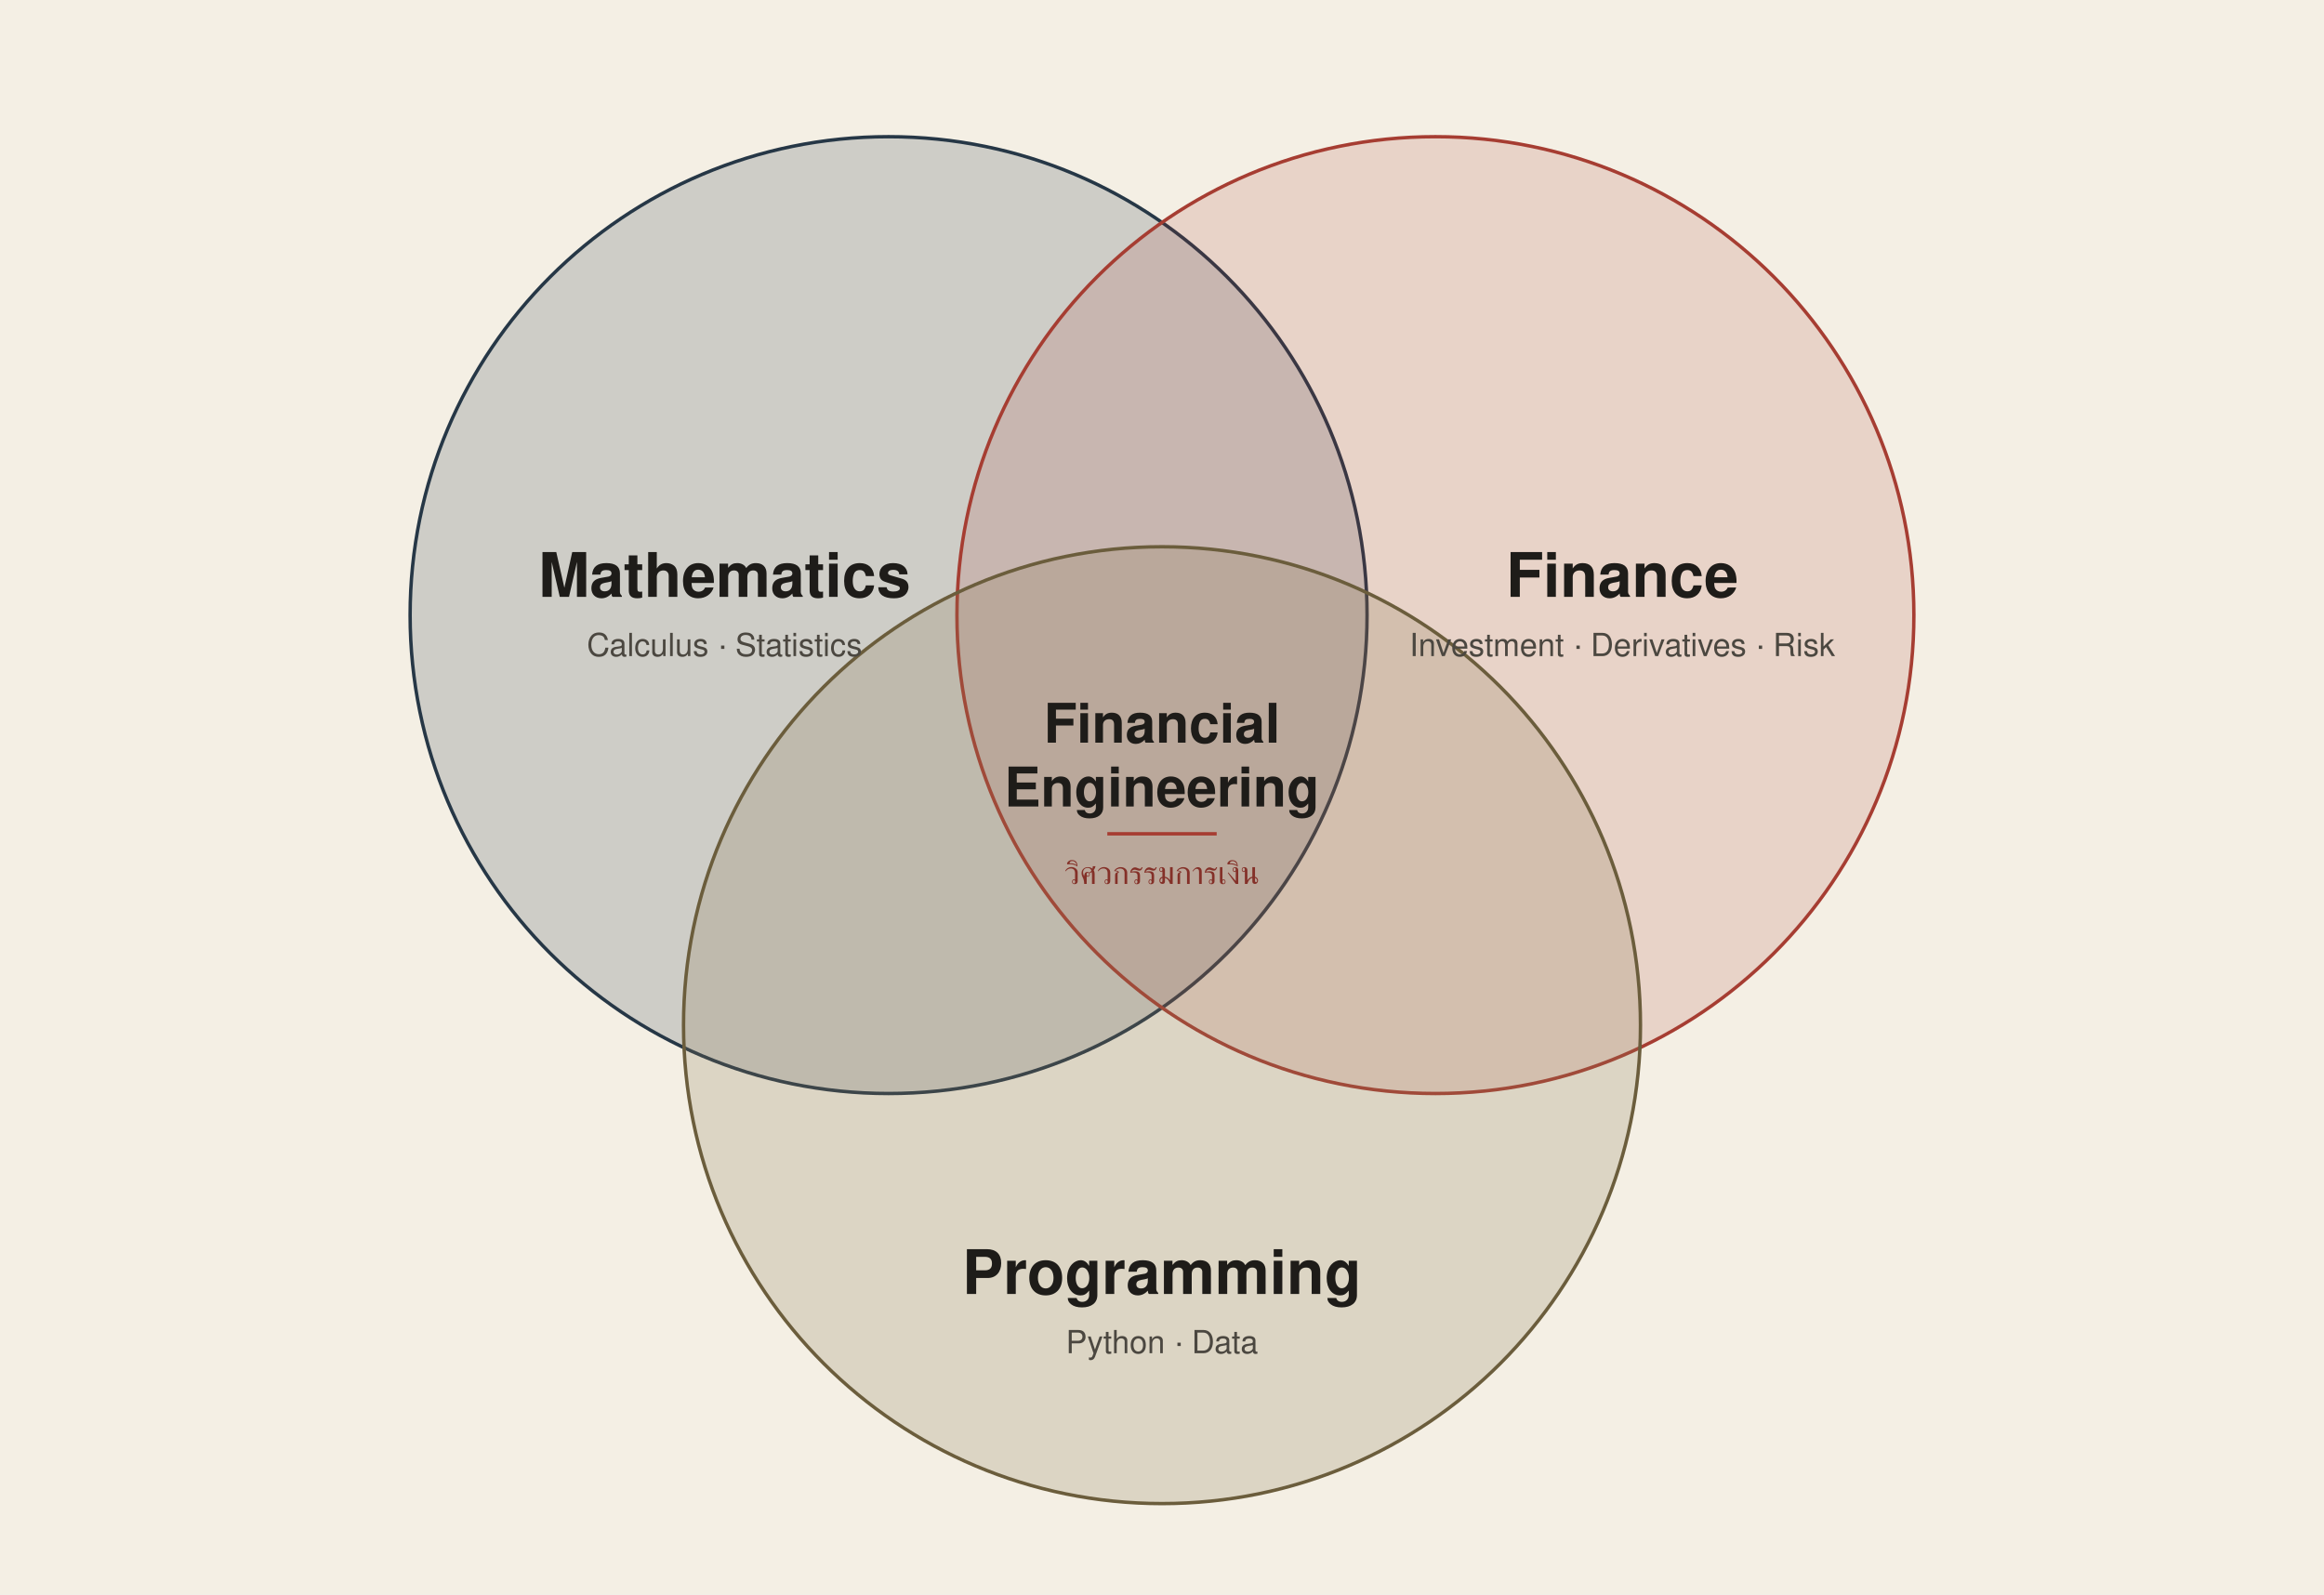
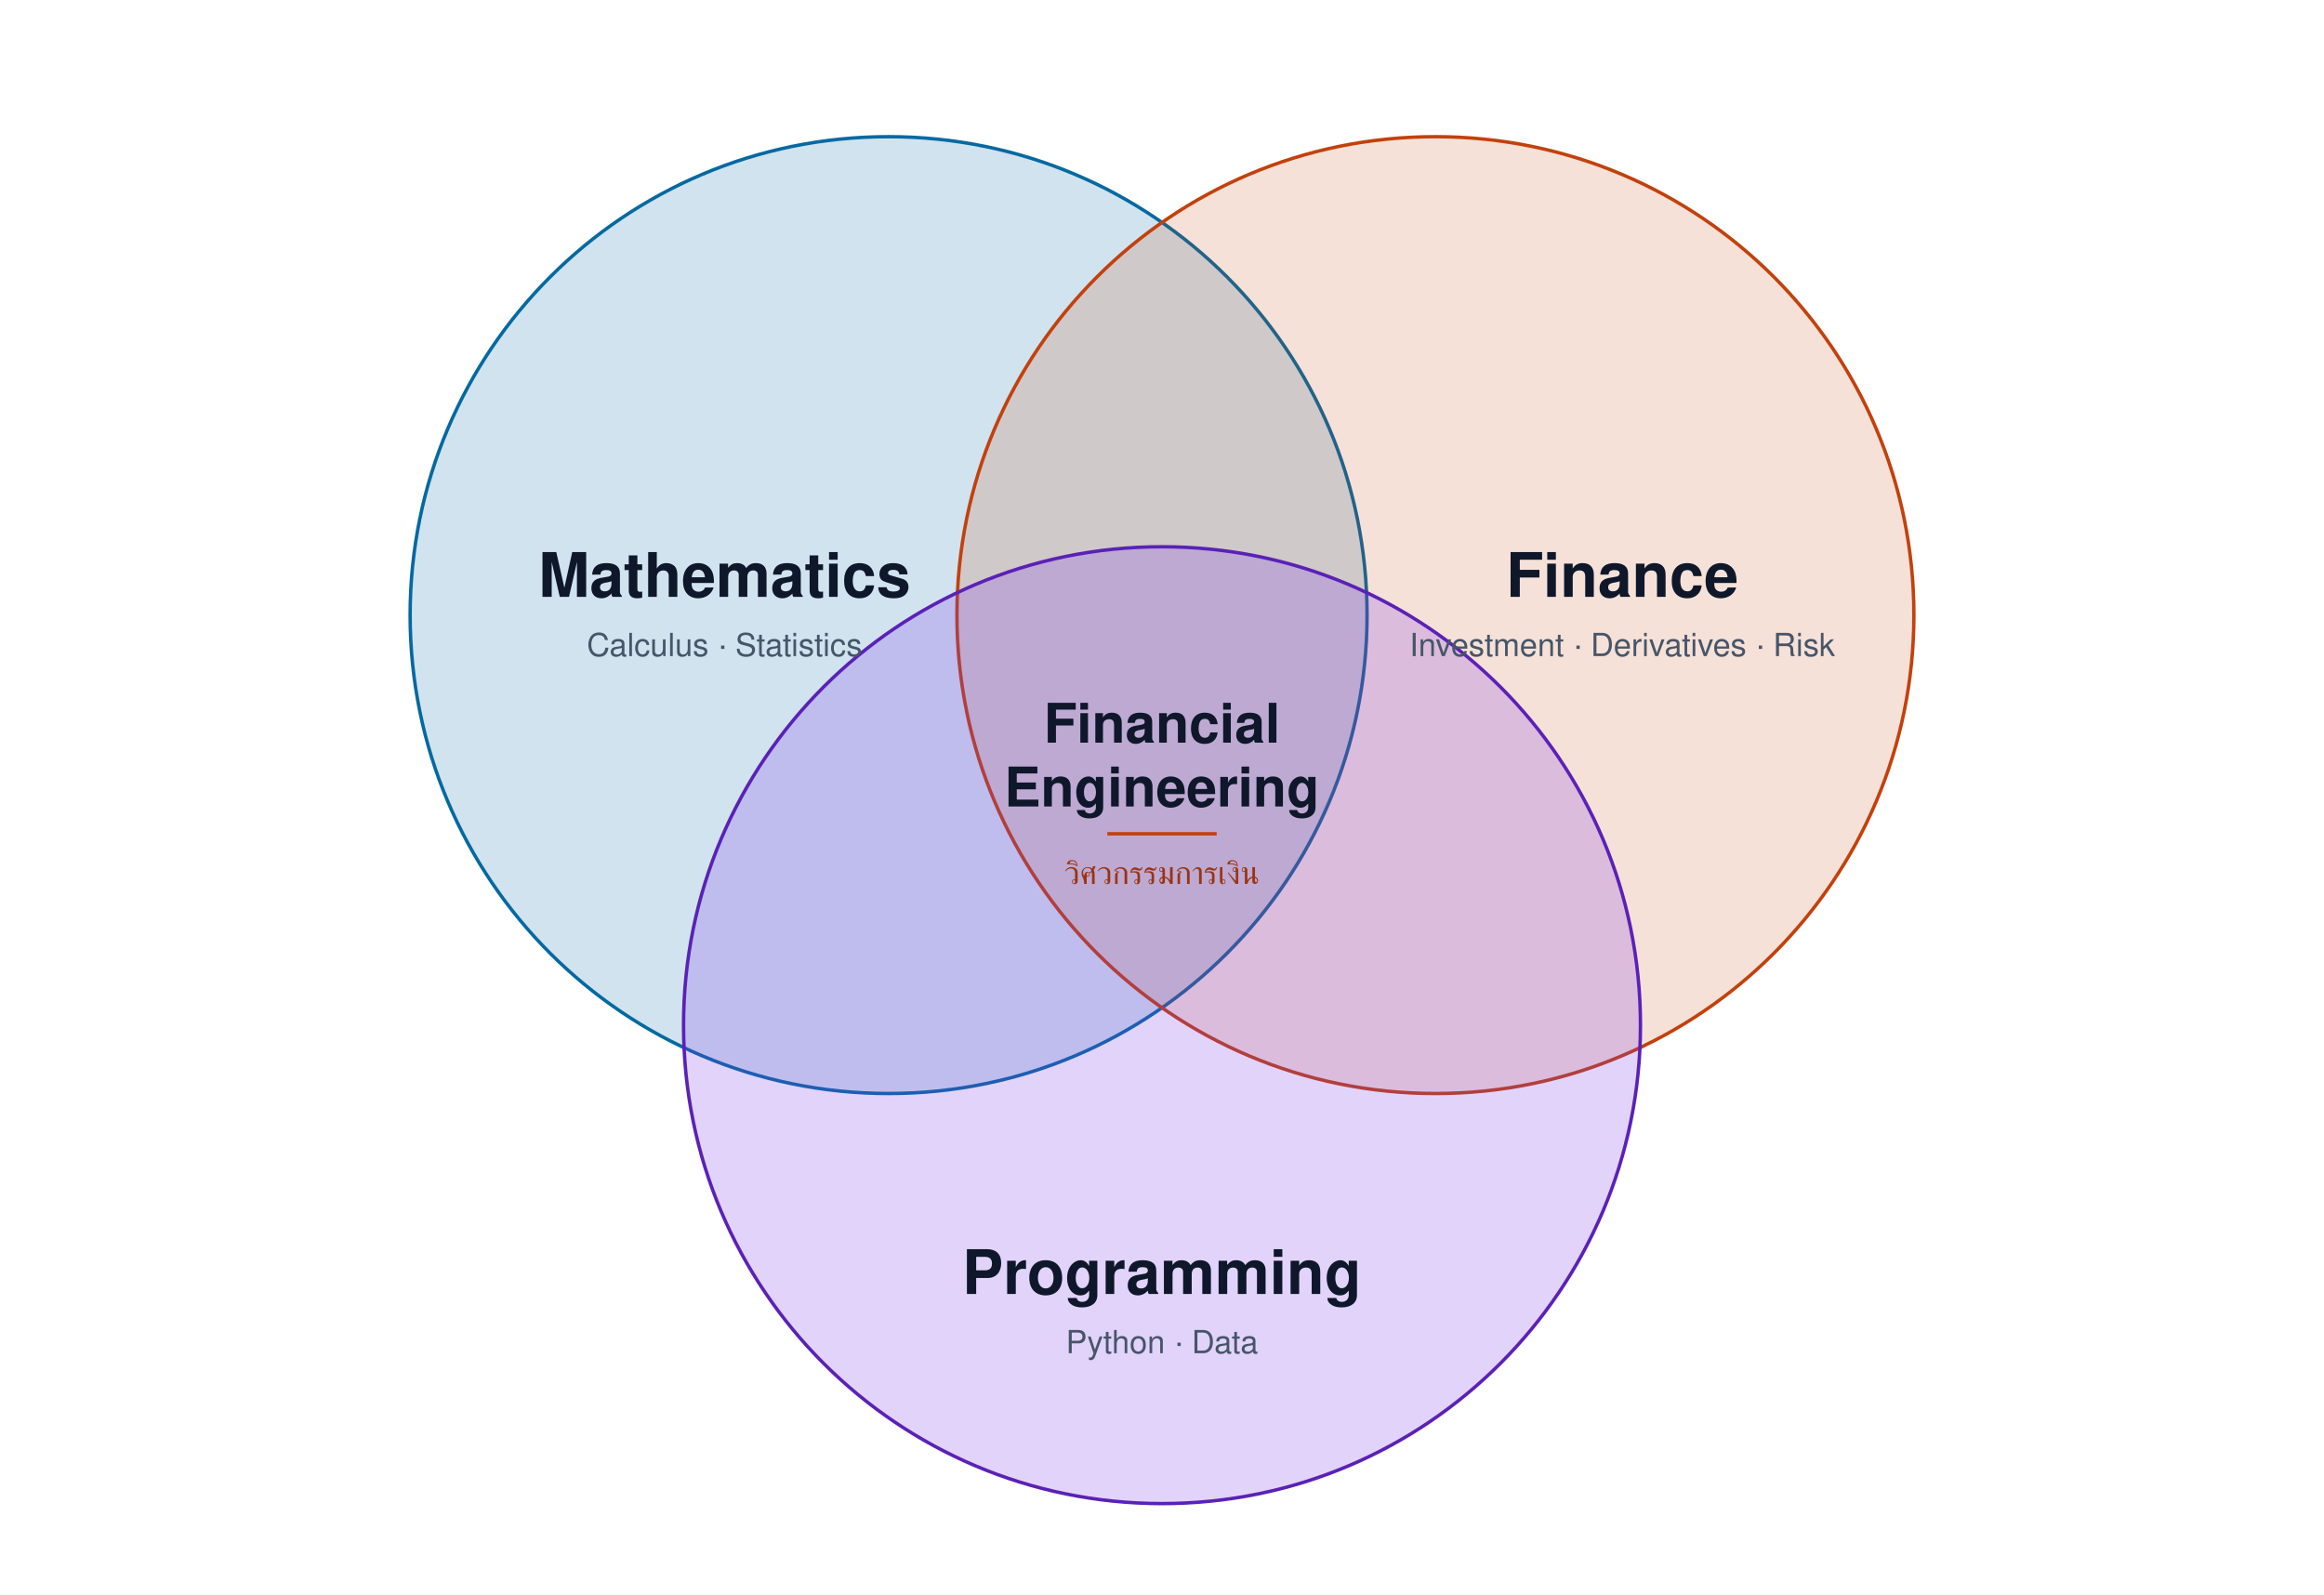
<svg xmlns="http://www.w3.org/2000/svg" viewBox="0 0 1020 700" width="1020" height="700" role="img" aria-label="Euler diagram: Financial Engineering is where Mathematics, Finance and Programming overlap">
-   <rect width="1020" height="700" fill="#f4efe4" />
+   <rect width="1020" height="700" fill="#ffffff" />
  <g stroke-width="1.5">
-     <circle cx="390" cy="270" r="210" fill="#263746" fill-opacity="0.18" stroke="#263746" />
-     <circle cx="630" cy="270" r="210" fill="#a63d32" fill-opacity="0.16" stroke="#a63d32" />
-     <circle cx="510" cy="450" r="210" fill="#8a7a52" fill-opacity="0.22" stroke="#6b5d3c" />
+     <circle cx="390" cy="270" r="210" fill="#0369a1" fill-opacity="0.18" stroke="#0369a1" />
+     <circle cx="630" cy="270" r="210" fill="#c2410c" fill-opacity="0.16" stroke="#c2410c" />
+     <circle cx="510" cy="450" r="210" fill="#7c3aed" fill-opacity="0.22" stroke="#5b21b6" />
  </g>
  <g font-family="Helvetica, Arial, sans-serif" text-anchor="middle">
-     <text x="318" y="262" font-size="27" font-weight="700" fill="#1e1c19">Mathematics</text>
-     <text x="318" y="288" font-size="14" fill="#4b4740">Calculus · Statistics</text>
-     <text x="712" y="262" font-size="27" font-weight="700" fill="#1e1c19">Finance</text>
-     <text x="712" y="288" font-size="14" fill="#4b4740">Investment · Derivatives · Risk</text>
-     <text x="510" y="568" font-size="27" font-weight="700" fill="#1e1c19">Programming</text>
-     <text x="510" y="594" font-size="14" fill="#4b4740">Python · Data</text>
-     <text x="510" y="326" font-size="24" font-weight="700" fill="#1e1c19">Financial</text>
-     <text x="510" y="354" font-size="24" font-weight="700" fill="#1e1c19">Engineering</text>
-     <line x1="486" y1="366" x2="534" y2="366" stroke="#a63d32" stroke-width="1.5" />
-     <text x="510" y="388" font-size="14" fill="#843028">วิศวกรรมการเงิน</text>
+     <text x="318" y="262" font-size="27" font-weight="700" fill="#0f172a">Mathematics</text>
+     <text x="318" y="288" font-size="14" fill="#475569">Calculus · Statistics</text>
+     <text x="712" y="262" font-size="27" font-weight="700" fill="#0f172a">Finance</text>
+     <text x="712" y="288" font-size="14" fill="#475569">Investment · Derivatives · Risk</text>
+     <text x="510" y="568" font-size="27" font-weight="700" fill="#0f172a">Programming</text>
+     <text x="510" y="594" font-size="14" fill="#475569">Python · Data</text>
+     <text x="510" y="326" font-size="24" font-weight="700" fill="#0f172a">Financial</text>
+     <text x="510" y="354" font-size="24" font-weight="700" fill="#0f172a">Engineering</text>
+     <line x1="486" y1="366" x2="534" y2="366" stroke="#c2410c" stroke-width="1.5" />
+     <text x="510" y="388" font-size="14" fill="#9a3412">วิศวกรรมการเงิน</text>
  </g>
</svg>
